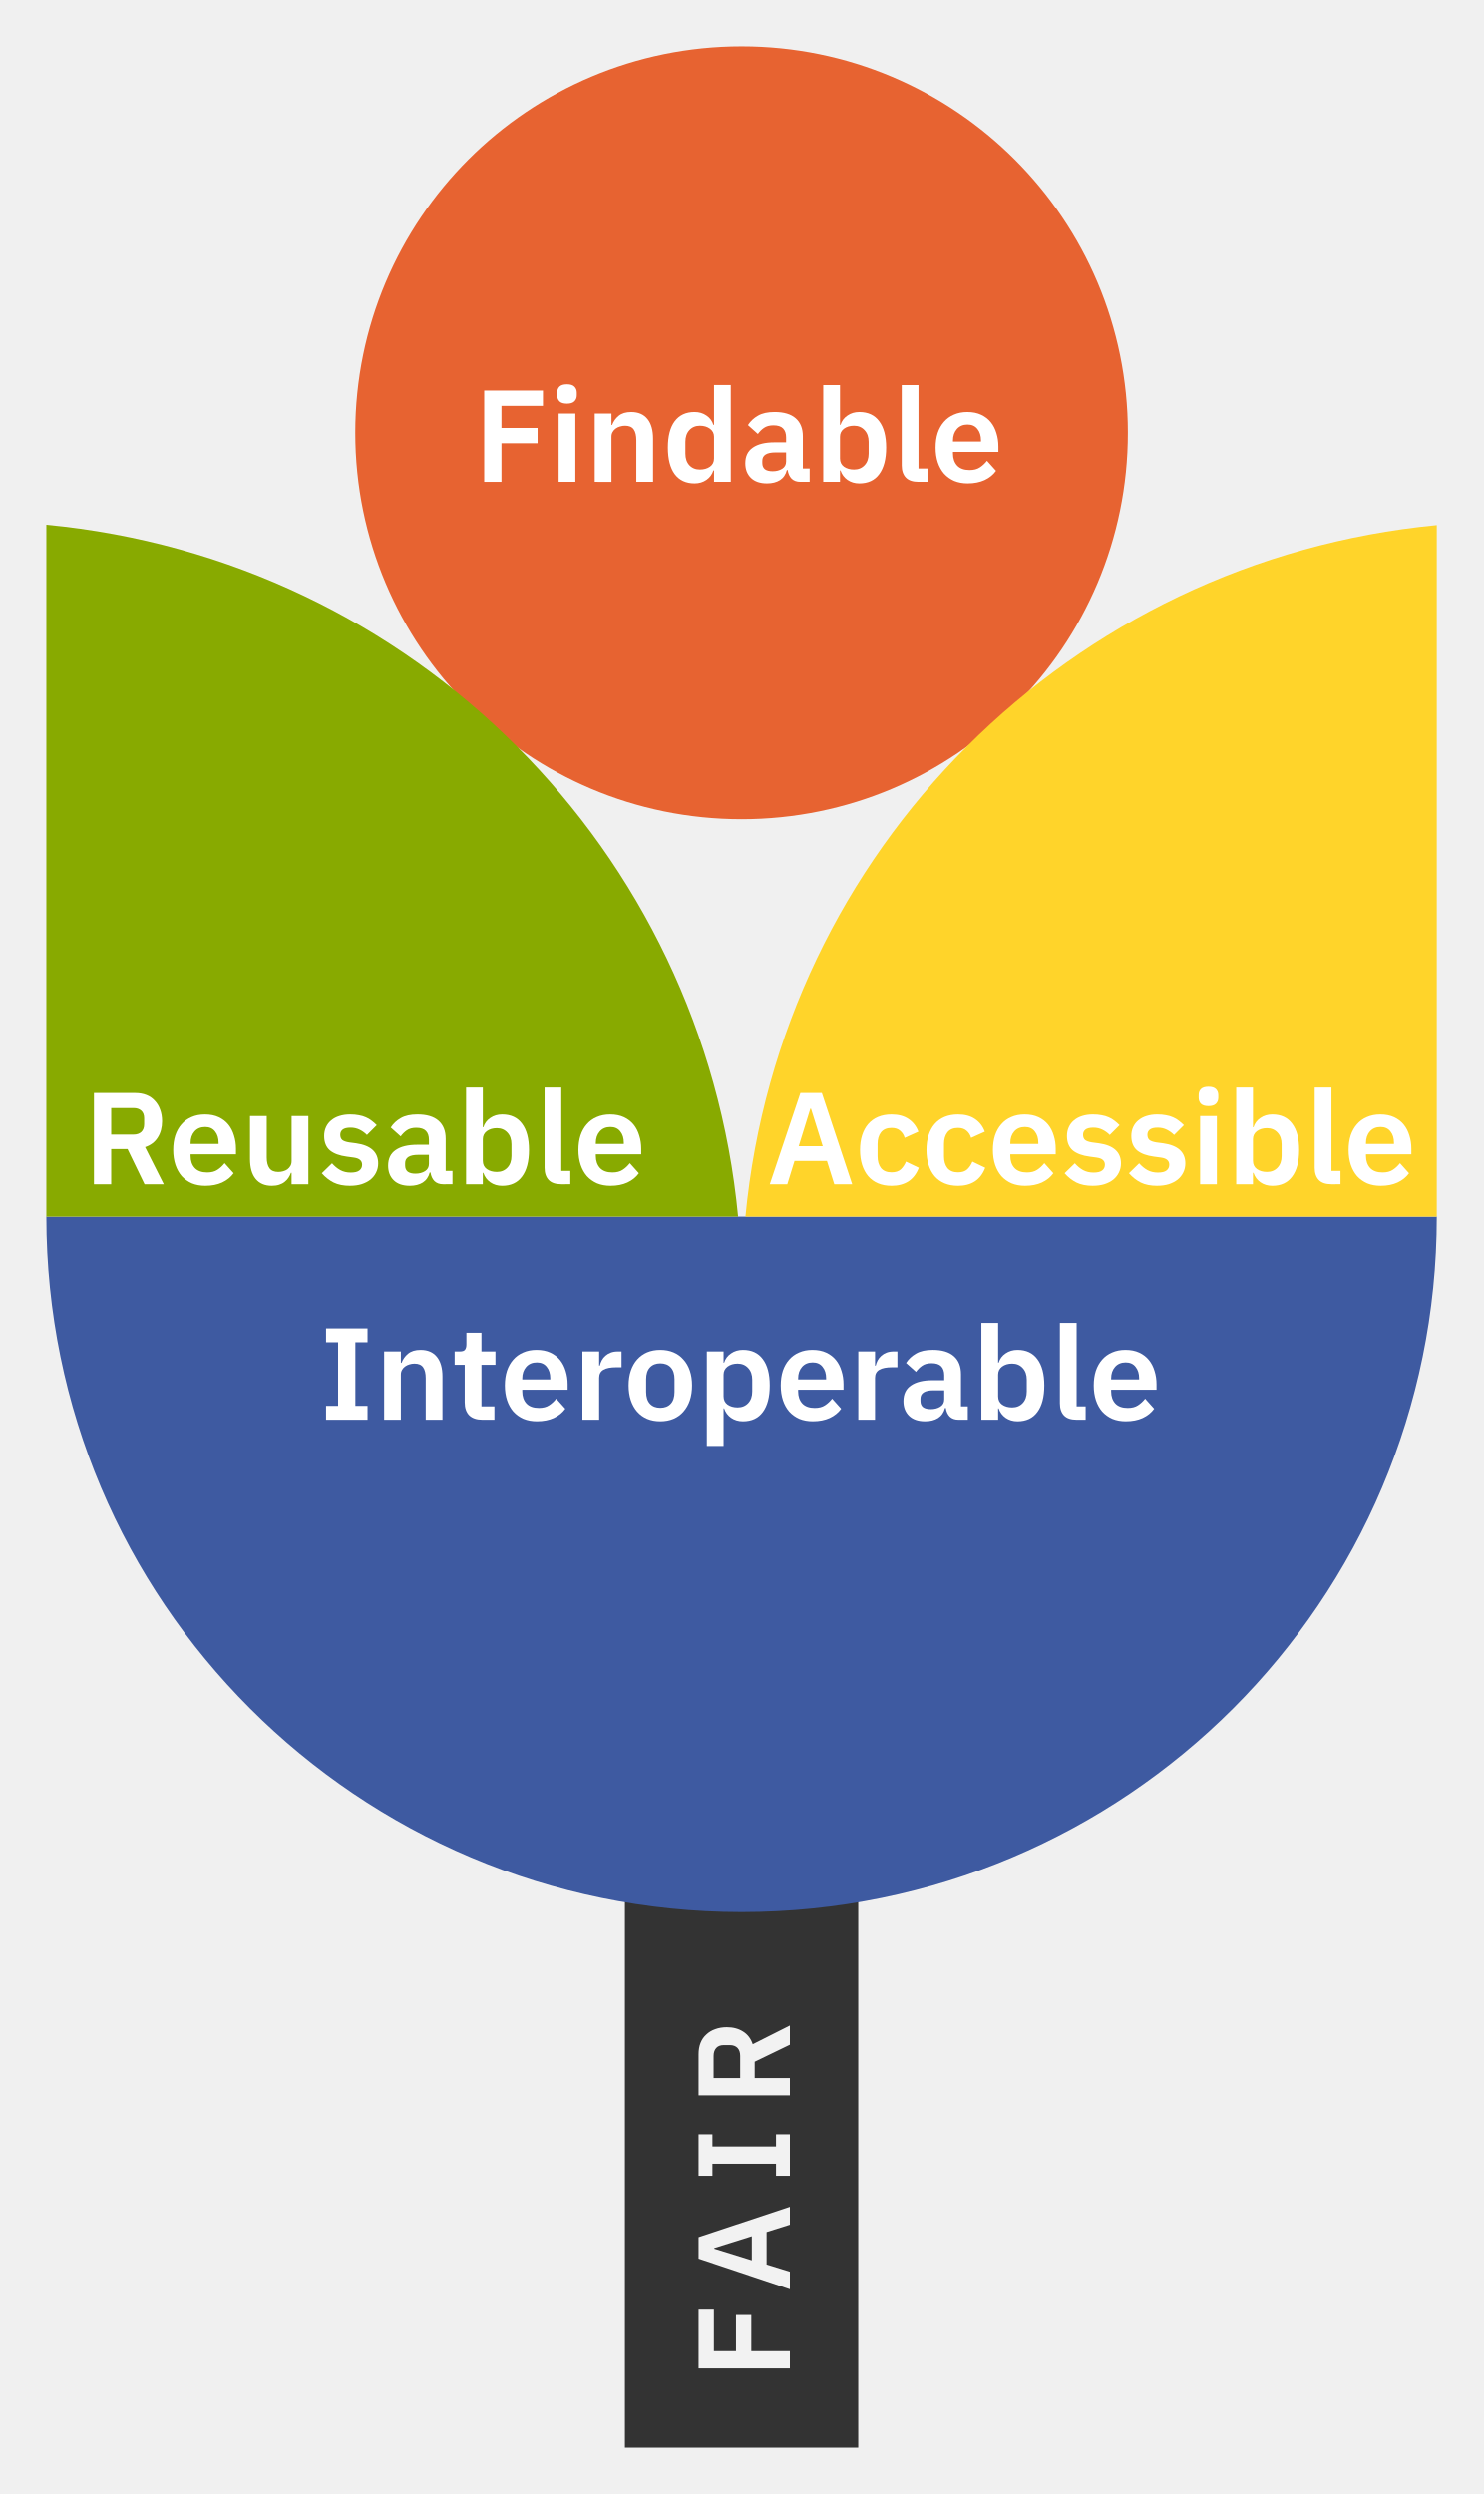
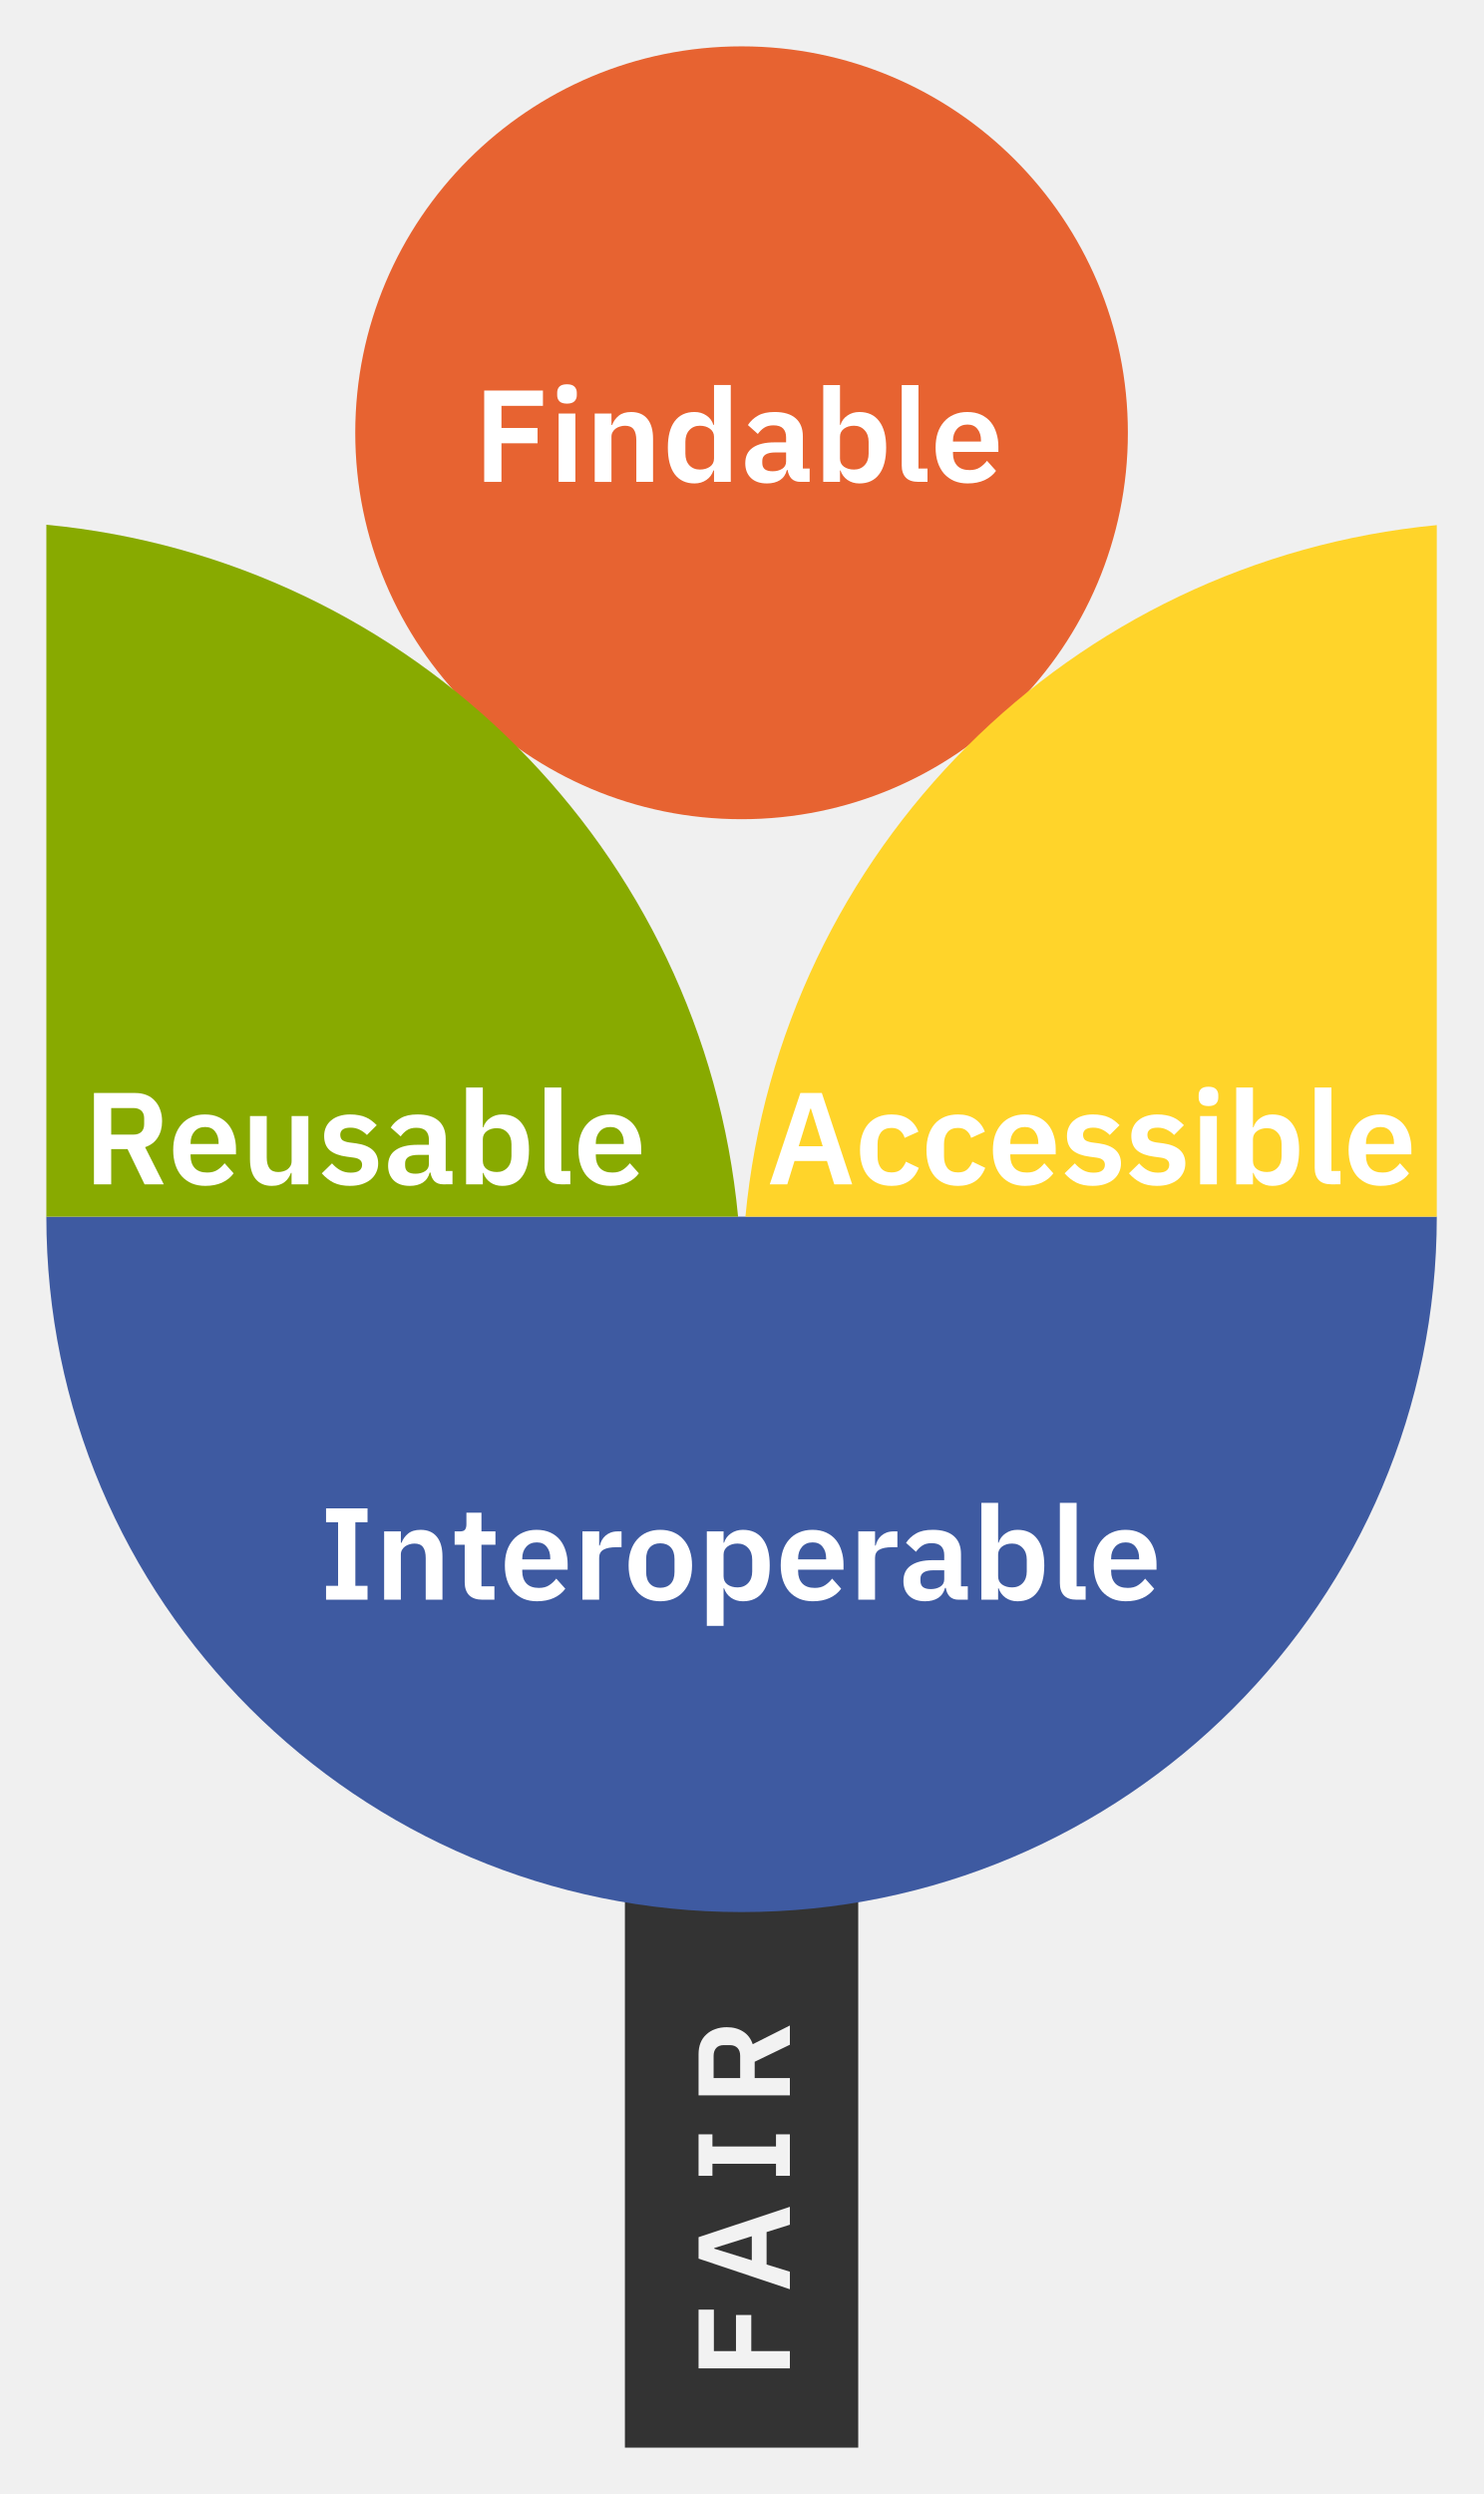
- <svg xmlns="http://www.w3.org/2000/svg" width="128mm" height="215.18mm" viewBox="0 0 128 215.18" version="1.1" id="svg5">
+ <svg xmlns="http://www.w3.org/2000/svg" width="483.779" height="813.278" viewBox="0 0 128 215.18" version="1.1" id="svg5">
  <defs id="defs2">
    <rect x="-171.202" y="-248.783" width="1183.772" height="1499.431" id="rect104797" />
  </defs>
  <g id="layer1" transform="translate(-47.38983,-22.12259)">
    <g id="g18242">
      <g id="g18012">
        <circle style="fill:#e76331;fill-opacity:1;stroke-width:0.266" id="path247" cx="111.39" cy="59.462" r="33.34" />
        <rect style="fill:#333333;fill-opacity:1;stroke-width:0.256" id="rect30520" width="20.136" height="49.623" x="101.322" y="183.68" />
        <path id="path247-3-6" style="fill:#3e5aa1;fill-opacity:1;stroke-width:0.479" d="m 51.39,127.095 a 60,60 0 0 0 60,60 60,60 0 0 0 60,-60 z" />
        <path id="path247-3-62" style="fill:#88aa00;fill-opacity:1;stroke-width:0.529" d="m 51.39,67.397 v 59.698 h 59.699 A 66.264,66.264 0 0 0 51.39,67.397 Z" />
        <path id="path247-3-62-1" style="fill:#ffd42a;fill-opacity:1;stroke-width:0.529" d="m 171.39,67.429 a 66.264,66.264 0 0 0 -59.667,59.667 h 59.667 z" />
      </g>
      <g id="g18173">
        <g aria-label="FAIR" transform="rotate(-90)" id="text32747-7" style="font-weight:600;font-size:11.289px;line-height:1.25;font-family:'IBM Plex Sans';-inkscape-font-specification:'IBM Plex Sans Semi-Bold';letter-spacing:1.839px;word-spacing:0px;fill:#f2f2f2;stroke-width:0.265">
          <path d="m -226.464,115.559 v -7.88 h 5.069 v 1.321 h -3.579 v 1.908 h 3.116 v 1.321 h -3.116 v 3.33 z" style="baseline-shift:baseline" id="path11614" />
          <path d="m -214.07,115.559 -0.632,-2.009 h -2.8 l -0.621,2.009 h -1.513 l 2.642,-7.88 h 1.851 l 2.619,7.88 z m -2.009,-6.525 h -0.056 l -1.005,3.24 h 2.077 z" style="baseline-shift:baseline" id="path11616" />
          <path d="m -209.849,115.559 v -1.197 h 1.039 v -5.486 h -1.039 v -1.197 h 3.579 v 1.197 h -1.05 v 5.486 h 1.05 v 1.197 z" style="baseline-shift:baseline" id="path11618" />
          <path d="m -201.418,115.559 h -1.49 v -7.88 h 3.556 q 0.542,0 0.971,0.169 0.429,0.169 0.722,0.497 0.305,0.316 0.463,0.768 0.169,0.452 0.169,1.005 0,0.813 -0.373,1.4 -0.361,0.587 -1.095,0.835 l 1.614,3.206 h -1.659 l -1.468,-3.037 h -1.411 z m 1.919,-4.29 q 0.429,0 0.677,-0.226 0.248,-0.237 0.248,-0.666 v -0.519 q 0,-0.429 -0.248,-0.655 -0.248,-0.226 -0.677,-0.226 h -1.919 v 2.292 z" style="baseline-shift:baseline" id="path11620" />
        </g>
        <g aria-label="Accessible" id="text32747-7-9-6" style="font-weight:600;font-size:11.289px;line-height:1.25;font-family:'IBM Plex Sans';-inkscape-font-specification:'IBM Plex Sans Semi-Bold';letter-spacing:0px;word-spacing:0px;fill:#ffffff;stroke-width:0.265">
          <path d="m 119.39,124.305 -0.632,-2.009 h -2.8 l -0.621,2.009 h -1.513 l 2.642,-7.88 h 1.851 l 2.619,7.88 z m -2.009,-6.525 h -0.056 l -1.005,3.24 h 2.077 z" id="path11650" />
          <path d="m 124.334,124.44 q -0.655,0 -1.163,-0.214 -0.508,-0.214 -0.858,-0.621 -0.339,-0.406 -0.519,-0.971 -0.181,-0.576 -0.181,-1.287 0,-0.711 0.181,-1.276 0.181,-0.564 0.519,-0.96 0.35,-0.406 0.858,-0.621 0.508,-0.214 1.163,-0.214 0.892,0 1.468,0.395 0.587,0.395 0.847,1.095 l -1.185,0.531 q -0.102,-0.373 -0.384,-0.61 -0.271,-0.248 -0.745,-0.248 -0.61,0 -0.914,0.384 -0.294,0.384 -0.294,1.005 v 1.072 q 0,0.621 0.294,1.005 0.305,0.373 0.914,0.373 0.519,0 0.802,-0.26 0.282,-0.271 0.44,-0.666 l 1.106,0.531 q -0.294,0.779 -0.892,1.174 -0.598,0.384 -1.456,0.384 z" id="path11652" />
          <path d="m 130.069,124.44 q -0.655,0 -1.163,-0.214 -0.508,-0.214 -0.858,-0.621 -0.339,-0.406 -0.519,-0.971 -0.181,-0.576 -0.181,-1.287 0,-0.711 0.181,-1.276 0.181,-0.564 0.519,-0.96 0.35,-0.406 0.858,-0.621 0.508,-0.214 1.163,-0.214 0.892,0 1.468,0.395 0.587,0.395 0.847,1.095 l -1.185,0.531 q -0.102,-0.373 -0.384,-0.61 -0.271,-0.248 -0.745,-0.248 -0.61,0 -0.914,0.384 -0.294,0.384 -0.294,1.005 v 1.072 q 0,0.621 0.294,1.005 0.305,0.373 0.914,0.373 0.519,0 0.802,-0.26 0.282,-0.271 0.44,-0.666 l 1.106,0.531 q -0.294,0.779 -0.892,1.174 -0.598,0.384 -1.456,0.384 z" id="path11654" />
          <path d="m 135.86,124.44 q -0.655,0 -1.174,-0.214 -0.508,-0.226 -0.869,-0.621 -0.35,-0.406 -0.542,-0.971 -0.192,-0.576 -0.192,-1.287 0,-0.7 0.181,-1.264 0.192,-0.564 0.542,-0.96 0.35,-0.406 0.858,-0.621 0.508,-0.226 1.151,-0.226 0.689,0 1.197,0.237 0.508,0.237 0.835,0.643 0.327,0.406 0.485,0.948 0.169,0.531 0.169,1.14 v 0.474 h -3.917 v 0.147 q 0,0.643 0.361,1.039 0.361,0.384 1.072,0.384 0.542,0 0.881,-0.226 0.35,-0.226 0.621,-0.576 l 0.779,0.869 q -0.361,0.508 -0.993,0.802 -0.621,0.282 -1.445,0.282 z m -0.023,-5.08 q -0.576,0 -0.914,0.384 -0.339,0.384 -0.339,0.993 v 0.09 h 2.416 v -0.102 q 0,-0.61 -0.305,-0.982 -0.294,-0.384 -0.858,-0.384 z" id="path11656" />
          <path d="m 141.708,124.44 q -0.847,0 -1.422,-0.282 -0.576,-0.294 -1.016,-0.802 l 0.881,-0.858 q 0.327,0.373 0.711,0.587 0.395,0.214 0.903,0.214 0.519,0 0.745,-0.181 0.237,-0.181 0.237,-0.497 0,-0.26 -0.169,-0.406 -0.158,-0.158 -0.553,-0.214 l -0.587,-0.079 q -0.96,-0.124 -1.468,-0.542 -0.497,-0.429 -0.497,-1.242 0,-0.429 0.158,-0.768 0.158,-0.35 0.452,-0.587 0.294,-0.248 0.7,-0.373 0.418,-0.135 0.926,-0.135 0.429,0 0.756,0.068 0.339,0.056 0.61,0.181 0.271,0.113 0.497,0.294 0.226,0.169 0.44,0.384 l -0.847,0.847 q -0.26,-0.271 -0.621,-0.452 -0.361,-0.181 -0.79,-0.181 -0.474,0 -0.689,0.169 -0.203,0.169 -0.203,0.44 0,0.294 0.169,0.452 0.181,0.147 0.598,0.214 l 0.598,0.079 q 1.908,0.271 1.908,1.738 0,0.429 -0.181,0.79 -0.169,0.35 -0.485,0.61 -0.316,0.248 -0.768,0.395 -0.44,0.135 -0.993,0.135 z" id="path11658" />
          <path d="m 147.262,124.44 q -0.847,0 -1.422,-0.282 -0.576,-0.294 -1.016,-0.802 l 0.881,-0.858 q 0.327,0.373 0.711,0.587 0.395,0.214 0.903,0.214 0.519,0 0.745,-0.181 0.237,-0.181 0.237,-0.497 0,-0.26 -0.169,-0.406 -0.158,-0.158 -0.553,-0.214 l -0.587,-0.079 q -0.96,-0.124 -1.468,-0.542 -0.497,-0.429 -0.497,-1.242 0,-0.429 0.158,-0.768 0.158,-0.35 0.452,-0.587 0.294,-0.248 0.7,-0.373 0.418,-0.135 0.926,-0.135 0.429,0 0.756,0.068 0.339,0.056 0.61,0.181 0.271,0.113 0.497,0.294 0.226,0.169 0.44,0.384 l -0.847,0.847 q -0.26,-0.271 -0.621,-0.452 -0.361,-0.181 -0.79,-0.181 -0.474,0 -0.689,0.169 -0.203,0.169 -0.203,0.44 0,0.294 0.169,0.452 0.181,0.147 0.598,0.214 l 0.598,0.079 q 1.908,0.271 1.908,1.738 0,0.429 -0.181,0.79 -0.169,0.35 -0.485,0.61 -0.316,0.248 -0.768,0.395 -0.44,0.135 -0.993,0.135 z" id="path11660" />
          <path d="m 151.687,117.554 q -0.452,0 -0.655,-0.203 -0.192,-0.203 -0.192,-0.519 v -0.226 q 0,-0.316 0.192,-0.519 0.203,-0.203 0.655,-0.203 0.44,0 0.643,0.203 0.203,0.203 0.203,0.519 v 0.226 q 0,0.316 -0.203,0.519 -0.203,0.203 -0.643,0.203 z m -0.722,0.858 h 1.445 v 5.893 h -1.445 z" id="path11662" />
          <path d="m 154.08,115.951 h 1.445 v 3.432 h 0.045 q 0.158,-0.508 0.598,-0.802 0.44,-0.305 1.027,-0.305 1.129,0 1.716,0.802 0.598,0.79 0.598,2.269 0,1.49 -0.598,2.292 -0.587,0.802 -1.716,0.802 -0.587,0 -1.027,-0.305 -0.429,-0.305 -0.598,-0.813 h -0.045 v 0.982 h -1.445 z m 2.653,7.293 q 0.564,0 0.914,-0.373 0.35,-0.373 0.35,-1.005 v -1.016 q 0,-0.632 -0.35,-1.005 -0.35,-0.384 -0.914,-0.384 -0.519,0 -0.869,0.26 -0.339,0.26 -0.339,0.689 v 1.874 q 0,0.463 0.339,0.711 0.35,0.248 0.869,0.248 z" id="path11664" />
          <path d="m 162.299,124.305 q -0.745,0 -1.095,-0.373 -0.35,-0.373 -0.35,-1.05 v -6.931 h 1.445 v 7.202 h 0.779 v 1.151 z" id="path11666" />
          <path d="m 166.555,124.44 q -0.655,0 -1.174,-0.214 -0.508,-0.226 -0.869,-0.621 -0.35,-0.406 -0.542,-0.971 -0.192,-0.576 -0.192,-1.287 0,-0.7 0.181,-1.264 0.192,-0.564 0.542,-0.96 0.35,-0.406 0.858,-0.621 0.508,-0.226 1.151,-0.226 0.689,0 1.197,0.237 0.508,0.237 0.835,0.643 0.327,0.406 0.485,0.948 0.169,0.531 0.169,1.14 v 0.474 h -3.917 v 0.147 q 0,0.643 0.361,1.039 0.361,0.384 1.072,0.384 0.542,0 0.881,-0.226 0.35,-0.226 0.621,-0.576 l 0.779,0.869 q -0.361,0.508 -0.993,0.802 -0.621,0.282 -1.445,0.282 z m -0.023,-5.08 q -0.576,0 -0.914,0.384 -0.339,0.384 -0.339,0.993 v 0.09 h 2.416 v -0.102 q 0,-0.61 -0.305,-0.982 -0.294,-0.384 -0.858,-0.384 z" id="path11668" />
        </g>
        <g aria-label="Reusable" id="text32747-7-9-2-3" style="font-weight:600;font-size:11.289px;line-height:1.25;font-family:'IBM Plex Sans';-inkscape-font-specification:'IBM Plex Sans Semi-Bold';letter-spacing:0px;word-spacing:0px;fill:#ffffff;stroke-width:0.265">
          <path d="m 56.987,124.305 h -1.49 v -7.88 h 3.556 q 0.542,0 0.971,0.169 0.429,0.169 0.722,0.497 0.305,0.316 0.463,0.768 0.169,0.452 0.169,1.005 0,0.813 -0.373,1.4 -0.361,0.587 -1.095,0.835 l 1.614,3.206 h -1.659 l -1.468,-3.037 h -1.411 z m 1.919,-4.29 q 0.429,0 0.677,-0.226 0.248,-0.237 0.248,-0.666 v -0.519 q 0,-0.429 -0.248,-0.655 -0.248,-0.226 -0.677,-0.226 h -1.919 v 2.292 z" id="path11688" />
          <path d="m 65.115,124.44 q -0.655,0 -1.174,-0.214 -0.508,-0.226 -0.869,-0.621 -0.35,-0.406 -0.542,-0.971 -0.192,-0.576 -0.192,-1.287 0,-0.7 0.181,-1.264 0.192,-0.564 0.542,-0.96 0.35,-0.406 0.858,-0.621 0.508,-0.226 1.151,-0.226 0.689,0 1.197,0.237 0.508,0.237 0.835,0.643 0.327,0.406 0.485,0.948 0.169,0.531 0.169,1.14 v 0.474 h -3.917 v 0.147 q 0,0.643 0.361,1.039 0.361,0.384 1.072,0.384 0.542,0 0.881,-0.226 0.35,-0.226 0.621,-0.576 l 0.779,0.869 q -0.361,0.508 -0.993,0.802 -0.621,0.282 -1.445,0.282 z m -0.023,-5.08 q -0.576,0 -0.914,0.384 -0.339,0.384 -0.339,0.993 v 0.09 h 2.416 v -0.102 q 0,-0.61 -0.305,-0.982 -0.294,-0.384 -0.858,-0.384 z" id="path11690" />
          <path d="m 72.554,123.323 h -0.056 q -0.079,0.226 -0.214,0.429 -0.124,0.192 -0.327,0.35 -0.192,0.158 -0.474,0.248 -0.271,0.09 -0.632,0.09 -0.914,0 -1.4,-0.598 -0.485,-0.598 -0.485,-1.705 V 118.412 h 1.445 v 3.579 q 0,0.61 0.237,0.937 0.237,0.316 0.756,0.316 0.214,0 0.418,-0.056 0.214,-0.056 0.373,-0.169 0.158,-0.124 0.26,-0.294 0.102,-0.181 0.102,-0.418 V 118.412 h 1.445 v 5.893 H 72.554 Z" id="path11692" />
          <path d="m 77.601,124.44 q -0.847,0 -1.422,-0.282 -0.576,-0.294 -1.016,-0.802 l 0.881,-0.858 q 0.327,0.373 0.711,0.587 0.395,0.214 0.903,0.214 0.519,0 0.745,-0.181 0.237,-0.181 0.237,-0.497 0,-0.26 -0.169,-0.406 -0.158,-0.158 -0.553,-0.214 l -0.587,-0.079 q -0.96,-0.124 -1.468,-0.542 -0.497,-0.429 -0.497,-1.242 0,-0.429 0.158,-0.768 0.158,-0.35 0.452,-0.587 0.294,-0.248 0.7,-0.373 0.418,-0.135 0.926,-0.135 0.429,0 0.756,0.068 0.339,0.056 0.61,0.181 0.271,0.113 0.497,0.294 0.226,0.169 0.44,0.384 l -0.847,0.847 q -0.26,-0.271 -0.621,-0.452 -0.361,-0.181 -0.79,-0.181 -0.474,0 -0.689,0.169 -0.203,0.169 -0.203,0.44 0,0.294 0.169,0.452 0.181,0.147 0.598,0.214 l 0.598,0.079 q 1.908,0.271 1.908,1.738 0,0.429 -0.181,0.79 -0.169,0.35 -0.485,0.61 -0.316,0.248 -0.768,0.395 -0.44,0.135 -0.993,0.135 z" id="path11694" />
          <path d="m 85.638,124.305 q -0.474,0 -0.756,-0.271 -0.271,-0.282 -0.339,-0.745 h -0.068 q -0.147,0.576 -0.598,0.869 -0.452,0.282 -1.118,0.282 -0.903,0 -1.389,-0.474 -0.485,-0.474 -0.485,-1.264 0,-0.914 0.655,-1.355 0.655,-0.452 1.863,-0.452 h 1.005 v -0.429 q 0,-0.497 -0.26,-0.768 -0.26,-0.271 -0.835,-0.271 -0.508,0 -0.824,0.226 -0.305,0.214 -0.519,0.519 l -0.858,-0.768 q 0.327,-0.508 0.869,-0.813 0.542,-0.316 1.434,-0.316 1.197,0 1.818,0.542 0.621,0.542 0.621,1.558 v 2.777 h 0.587 v 1.151 z m -2.393,-0.914 q 0.485,0 0.824,-0.214 0.339,-0.214 0.339,-0.632 v -0.779 h -0.926 q -1.129,0 -1.129,0.722 v 0.192 q 0,0.361 0.226,0.542 0.237,0.169 0.666,0.169 z" id="path11696" />
          <path d="m 87.614,115.951 h 1.445 v 3.432 h 0.045 q 0.158,-0.508 0.598,-0.802 0.44,-0.305 1.027,-0.305 1.129,0 1.716,0.802 0.598,0.79 0.598,2.269 0,1.49 -0.598,2.292 -0.587,0.802 -1.716,0.802 -0.587,0 -1.027,-0.305 -0.429,-0.305 -0.598,-0.813 h -0.045 v 0.982 h -1.445 z m 2.653,7.293 q 0.564,0 0.914,-0.373 0.35,-0.373 0.35,-1.005 v -1.016 q 0,-0.632 -0.35,-1.005 -0.35,-0.384 -0.914,-0.384 -0.519,0 -0.869,0.26 -0.339,0.26 -0.339,0.689 v 1.874 q 0,0.463 0.339,0.711 0.35,0.248 0.869,0.248 z" id="path11698" />
          <path d="m 95.832,124.305 q -0.745,0 -1.095,-0.373 -0.35,-0.373 -0.35,-1.05 v -6.931 h 1.445 v 7.202 h 0.779 v 1.151 z" id="path11700" />
          <path d="m 100.088,124.44 q -0.655,0 -1.174,-0.214 -0.508,-0.226 -0.869,-0.621 -0.35,-0.406 -0.542,-0.971 -0.192,-0.576 -0.192,-1.287 0,-0.7 0.181,-1.264 0.192,-0.564 0.542,-0.96 0.35,-0.406 0.858,-0.621 0.508,-0.226 1.151,-0.226 0.689,0 1.197,0.237 0.508,0.237 0.835,0.643 0.327,0.406 0.485,0.948 0.169,0.531 0.169,1.14 v 0.474 h -3.917 v 0.147 q 0,0.643 0.361,1.039 0.361,0.384 1.072,0.384 0.542,0 0.881,-0.226 0.35,-0.226 0.621,-0.576 l 0.779,0.869 q -0.361,0.508 -0.993,0.802 -0.621,0.282 -1.445,0.282 z m -0.023,-5.08 q -0.576,0 -0.914,0.384 -0.339,0.384 -0.339,0.993 v 0.09 h 2.416 v -0.102 q 0,-0.61 -0.305,-0.982 -0.294,-0.384 -0.858,-0.384 z" id="path11702" />
        </g>
-         <g aria-label="Interoperable" id="text32747-7-9-2-7-3" style="font-weight:600;font-size:11.289px;line-height:1.25;font-family:'IBM Plex Sans';-inkscape-font-specification:'IBM Plex Sans Semi-Bold';letter-spacing:0px;word-spacing:0px;fill:#ffffff;stroke-width:0.265">
+         <g aria-label="Interoperable" id="text32747-7-9-2-7-3" style="font-weight:600;font-size:11.289px;line-height:1.25;font-family:'IBM Plex Sans';-inkscape-font-specification:'IBM Plex Sans Semi-Bold';letter-spacing:0px;word-spacing:0px;fill:#ffffff;stroke-width:0.265" transform="translate(0,15.52851)">
          <path d="m 75.53,144.615 v -1.197 H 76.569 v -5.486 H 75.53 V 136.735 h 3.579 v 1.197 h -1.05 v 5.486 h 1.05 v 1.197 z" id="path11623" />
          <path d="m 80.542,144.615 v -5.893 h 1.445 v 0.982 h 0.056 q 0.181,-0.474 0.564,-0.79 0.395,-0.327 1.084,-0.327 0.914,0 1.4,0.598 0.485,0.598 0.485,1.705 v 3.725 h -1.445 v -3.579 q 0,-0.632 -0.226,-0.948 -0.226,-0.316 -0.745,-0.316 -0.226,0 -0.44,0.068 -0.203,0.056 -0.373,0.181 -0.158,0.113 -0.26,0.294 -0.102,0.169 -0.102,0.406 v 3.895 z" id="path11625" />
          <path d="m 89.02,144.615 q -0.745,0 -1.14,-0.384 -0.384,-0.395 -0.384,-1.118 v -3.24 h -0.869 v -1.151 h 0.452 q 0.327,0 0.44,-0.147 0.124,-0.158 0.124,-0.463 v -1.005 h 1.298 v 1.614 h 1.208 v 1.151 H 88.941 v 3.59 h 1.118 v 1.151 z" id="path11627" />
          <path d="m 93.739,144.75 q -0.655,0 -1.174,-0.214 -0.508,-0.226 -0.869,-0.621 -0.35,-0.406 -0.542,-0.971 -0.192,-0.576 -0.192,-1.287 0,-0.7 0.181,-1.264 0.192,-0.564 0.542,-0.96 0.35,-0.406 0.858,-0.621 0.508,-0.226 1.151,-0.226 0.689,0 1.197,0.237 0.508,0.237 0.835,0.643 0.327,0.406 0.485,0.948 0.169,0.531 0.169,1.14 v 0.474 h -3.917 v 0.147 q 0,0.643 0.361,1.039 0.361,0.384 1.072,0.384 0.542,0 0.881,-0.226 0.35,-0.226 0.621,-0.576 l 0.779,0.869 q -0.361,0.508 -0.993,0.802 -0.621,0.282 -1.445,0.282 z m -0.023,-5.08 q -0.576,0 -0.914,0.384 -0.339,0.384 -0.339,0.993 v 0.09 h 2.416 v -0.102 q 0,-0.61 -0.305,-0.982 -0.294,-0.384 -0.858,-0.384 z" id="path11629" />
          <path d="m 97.656,144.615 v -5.893 h 1.445 v 1.219 h 0.056 q 0.056,-0.237 0.169,-0.452 0.124,-0.226 0.316,-0.395 0.192,-0.169 0.452,-0.271 0.271,-0.102 0.621,-0.102 h 0.316 v 1.366 h -0.452 q -0.734,0 -1.106,0.214 -0.373,0.214 -0.373,0.7 v 3.612 z" id="path11631" />
          <path d="m 104.373,144.75 q -0.632,0 -1.14,-0.214 -0.497,-0.214 -0.858,-0.621 -0.35,-0.406 -0.542,-0.971 -0.192,-0.576 -0.192,-1.287 0,-0.711 0.192,-1.276 0.192,-0.564 0.542,-0.96 0.361,-0.406 0.858,-0.621 0.508,-0.214 1.14,-0.214 0.632,0 1.14,0.214 0.508,0.214 0.858,0.621 0.361,0.395 0.553,0.96 0.192,0.564 0.192,1.276 0,0.711 -0.192,1.287 -0.192,0.564 -0.553,0.971 -0.35,0.406 -0.858,0.621 -0.508,0.214 -1.14,0.214 z m 0,-1.163 q 0.576,0 0.903,-0.35 0.327,-0.35 0.327,-1.027 v -1.095 q 0,-0.666 -0.327,-1.016 -0.327,-0.35 -0.903,-0.35 -0.564,0 -0.892,0.35 -0.327,0.35 -0.327,1.016 v 1.095 q 0,0.677 0.327,1.027 0.327,0.35 0.892,0.35 z" id="path11633" />
          <path d="m 108.392,138.722 h 1.445 v 0.971 h 0.045 q 0.158,-0.508 0.598,-0.802 0.44,-0.305 1.027,-0.305 1.129,0 1.716,0.802 0.598,0.79 0.598,2.269 0,1.49 -0.598,2.292 -0.587,0.802 -1.716,0.802 -0.587,0 -1.027,-0.305 -0.429,-0.305 -0.598,-0.813 h -0.045 v 3.24 h -1.445 z m 2.653,4.832 q 0.564,0 0.914,-0.373 0.35,-0.373 0.35,-1.005 v -1.016 q 0,-0.632 -0.35,-1.005 -0.35,-0.384 -0.914,-0.384 -0.519,0 -0.869,0.26 -0.339,0.26 -0.339,0.689 v 1.874 q 0,0.463 0.339,0.711 0.35,0.248 0.869,0.248 z" id="path11635" />
          <path d="m 117.547,144.75 q -0.655,0 -1.174,-0.214 -0.508,-0.226 -0.869,-0.621 -0.35,-0.406 -0.542,-0.971 -0.192,-0.576 -0.192,-1.287 0,-0.7 0.181,-1.264 0.192,-0.564 0.542,-0.96 0.35,-0.406 0.858,-0.621 0.508,-0.226 1.151,-0.226 0.689,0 1.197,0.237 0.508,0.237 0.835,0.643 0.327,0.406 0.485,0.948 0.169,0.531 0.169,1.14 v 0.474 h -3.917 v 0.147 q 0,0.643 0.361,1.039 0.361,0.384 1.072,0.384 0.542,0 0.881,-0.226 0.35,-0.226 0.621,-0.576 l 0.779,0.869 q -0.361,0.508 -0.993,0.802 -0.621,0.282 -1.445,0.282 z m -0.023,-5.08 q -0.576,0 -0.914,0.384 -0.339,0.384 -0.339,0.993 v 0.09 h 2.416 v -0.102 q 0,-0.61 -0.305,-0.982 -0.294,-0.384 -0.858,-0.384 z" id="path11637" />
          <path d="m 121.464,144.615 v -5.893 h 1.445 v 1.219 h 0.056 q 0.056,-0.237 0.169,-0.452 0.124,-0.226 0.316,-0.395 0.192,-0.169 0.452,-0.271 0.271,-0.102 0.621,-0.102 h 0.316 v 1.366 h -0.452 q -0.734,0 -1.106,0.214 -0.373,0.214 -0.373,0.7 v 3.612 z" id="path11639" />
          <path d="m 130.112,144.615 q -0.474,0 -0.756,-0.271 -0.271,-0.282 -0.339,-0.745 h -0.068 q -0.147,0.576 -0.598,0.869 -0.452,0.282 -1.118,0.282 -0.903,0 -1.389,-0.474 -0.485,-0.474 -0.485,-1.264 0,-0.914 0.655,-1.355 0.655,-0.452 1.863,-0.452 h 1.005 v -0.429 q 0,-0.497 -0.26,-0.768 -0.26,-0.271 -0.835,-0.271 -0.508,0 -0.824,0.226 -0.305,0.214 -0.519,0.519 l -0.858,-0.768 q 0.327,-0.508 0.869,-0.813 0.542,-0.316 1.434,-0.316 1.197,0 1.818,0.542 0.621,0.542 0.621,1.558 v 2.777 h 0.587 v 1.151 z m -2.393,-0.914 q 0.485,0 0.824,-0.214 0.339,-0.214 0.339,-0.632 v -0.779 h -0.926 q -1.129,0 -1.129,0.722 v 0.192 q 0,0.361 0.226,0.542 0.237,0.169 0.666,0.169 z" id="path11641" />
          <path d="m 132.087,136.261 h 1.445 v 3.432 h 0.045 q 0.158,-0.508 0.598,-0.802 0.44,-0.305 1.027,-0.305 1.129,0 1.716,0.802 0.598,0.79 0.598,2.269 0,1.49 -0.598,2.292 -0.587,0.802 -1.716,0.802 -0.587,0 -1.027,-0.305 -0.429,-0.305 -0.598,-0.813 h -0.045 v 0.982 h -1.445 z m 2.653,7.293 q 0.564,0 0.914,-0.373 0.35,-0.373 0.35,-1.005 v -1.016 q 0,-0.632 -0.35,-1.005 -0.35,-0.384 -0.914,-0.384 -0.519,0 -0.869,0.26 -0.339,0.26 -0.339,0.689 v 1.874 q 0,0.463 0.339,0.711 0.35,0.248 0.869,0.248 z" id="path11643" />
          <path d="m 140.306,144.615 q -0.745,0 -1.095,-0.373 -0.35,-0.373 -0.35,-1.05 v -6.931 h 1.445 v 7.202 h 0.779 v 1.151 z" id="path11645" />
          <path d="m 144.561,144.75 q -0.655,0 -1.174,-0.214 -0.508,-0.226 -0.869,-0.621 -0.35,-0.406 -0.542,-0.971 -0.192,-0.576 -0.192,-1.287 0,-0.7 0.181,-1.264 0.192,-0.564 0.542,-0.96 0.35,-0.406 0.858,-0.621 0.508,-0.226 1.151,-0.226 0.689,0 1.197,0.237 0.508,0.237 0.835,0.643 0.327,0.406 0.485,0.948 0.169,0.531 0.169,1.14 v 0.474 h -3.917 v 0.147 q 0,0.643 0.361,1.039 0.361,0.384 1.072,0.384 0.542,0 0.881,-0.226 0.35,-0.226 0.621,-0.576 l 0.779,0.869 q -0.361,0.508 -0.993,0.802 -0.621,0.282 -1.445,0.282 z m -0.023,-5.08 q -0.576,0 -0.914,0.384 -0.339,0.384 -0.339,0.993 v 0.09 h 2.416 v -0.102 q 0,-0.61 -0.305,-0.982 -0.294,-0.384 -0.858,-0.384 z" id="path11647" />
        </g>
        <g aria-label="Findable" id="text32747-7-9-2-7-5-9" style="font-weight:600;font-size:11.289px;line-height:1.25;font-family:'IBM Plex Sans';-inkscape-font-specification:'IBM Plex Sans Semi-Bold';letter-spacing:0px;word-spacing:0px;fill:#ffffff;stroke-width:0.265">
          <path d="m 89.178,63.698 v -7.88 h 5.069 v 1.321 h -3.579 v 1.908 h 3.116 v 1.321 h -3.116 v 3.33 z" id="path11671" />
          <path d="m 96.324,56.947 q -0.452,0 -0.655,-0.203 -0.192,-0.203 -0.192,-0.519 v -0.226 q 0,-0.316 0.192,-0.519 0.203,-0.203 0.655,-0.203 0.44,0 0.643,0.203 0.203,0.203 0.203,0.519 v 0.226 q 0,0.316 -0.203,0.519 -0.203,0.203 -0.643,0.203 z m -0.722,0.858 h 1.445 v 5.893 h -1.445 z" id="path11673" />
          <path d="m 98.717,63.698 v -5.893 h 1.445 v 0.982 h 0.056 q 0.181,-0.474 0.564,-0.79 0.395,-0.327 1.084,-0.327 0.914,0 1.4,0.598 0.485,0.598 0.485,1.705 v 3.725 H 102.307 V 60.119 q 0,-0.632 -0.226,-0.948 -0.226,-0.316 -0.745,-0.316 -0.226,0 -0.44,0.068 -0.203,0.056 -0.373,0.181 -0.158,0.113 -0.26,0.294 -0.102,0.169 -0.102,0.406 v 3.895 z" id="path11675" />
          <path d="m 109.013,62.715 h -0.056 q -0.158,0.508 -0.598,0.813 -0.44,0.305 -1.027,0.305 -1.118,0 -1.716,-0.802 -0.587,-0.802 -0.587,-2.292 0,-1.479 0.587,-2.269 0.598,-0.802 1.716,-0.802 0.587,0 1.027,0.305 0.44,0.294 0.598,0.802 h 0.056 v -3.432 h 1.445 v 8.354 h -1.445 z m -1.219,-0.079 q 0.519,0 0.869,-0.248 0.35,-0.248 0.35,-0.711 v -1.874 q 0,-0.429 -0.35,-0.689 -0.35,-0.26 -0.869,-0.26 -0.564,0 -0.914,0.384 -0.339,0.373 -0.339,1.005 v 1.016 q 0,0.632 0.339,1.005 0.35,0.373 0.914,0.373 z" id="path11677" />
          <path d="m 116.463,63.698 q -0.474,0 -0.756,-0.271 -0.271,-0.282 -0.339,-0.745 h -0.068 q -0.147,0.576 -0.598,0.869 -0.452,0.282 -1.118,0.282 -0.903,0 -1.389,-0.474 -0.485,-0.474 -0.485,-1.264 0,-0.914 0.655,-1.355 0.655,-0.452 1.863,-0.452 h 1.005 v -0.429 q 0,-0.497 -0.26,-0.768 -0.26,-0.271 -0.835,-0.271 -0.508,0 -0.824,0.226 -0.305,0.214 -0.519,0.519 l -0.858,-0.768 q 0.327,-0.508 0.869,-0.813 0.542,-0.316 1.434,-0.316 1.197,0 1.818,0.542 0.621,0.542 0.621,1.558 v 2.777 h 0.587 v 1.151 z m -2.393,-0.914 q 0.485,0 0.824,-0.214 0.339,-0.214 0.339,-0.632 v -0.779 h -0.926 q -1.129,0 -1.129,0.722 v 0.192 q 0,0.361 0.226,0.542 0.237,0.169 0.666,0.169 z" id="path11679" />
          <path d="m 118.439,55.344 h 1.445 v 3.432 h 0.045 q 0.158,-0.508 0.598,-0.802 0.44,-0.305 1.027,-0.305 1.129,0 1.716,0.802 0.598,0.79 0.598,2.269 0,1.49 -0.598,2.292 -0.587,0.802 -1.716,0.802 -0.587,0 -1.027,-0.305 -0.429,-0.305 -0.598,-0.813 h -0.045 v 0.982 h -1.445 z m 2.653,7.293 q 0.564,0 0.914,-0.373 0.35,-0.373 0.35,-1.005 v -1.016 q 0,-0.632 -0.35,-1.005 -0.35,-0.384 -0.914,-0.384 -0.519,0 -0.869,0.26 -0.339,0.26 -0.339,0.689 v 1.874 q 0,0.463 0.339,0.711 0.35,0.248 0.869,0.248 z" id="path11681" />
          <path d="m 126.657,63.698 q -0.745,0 -1.095,-0.373 -0.35,-0.373 -0.35,-1.05 v -6.931 h 1.445 v 7.202 h 0.779 v 1.151 z" id="path11683" />
          <path d="m 130.913,63.833 q -0.655,0 -1.174,-0.214 -0.508,-0.226 -0.869,-0.621 -0.35,-0.406 -0.542,-0.971 -0.192,-0.576 -0.192,-1.287 0,-0.7 0.181,-1.264 0.192,-0.564 0.542,-0.96 0.35,-0.406 0.858,-0.621 0.508,-0.226 1.151,-0.226 0.689,0 1.197,0.237 0.508,0.237 0.835,0.643 0.327,0.406 0.485,0.948 0.169,0.531 0.169,1.14 v 0.474 h -3.917 v 0.147 q 0,0.643 0.361,1.039 0.361,0.384 1.072,0.384 0.542,0 0.881,-0.226 0.35,-0.226 0.621,-0.576 l 0.779,0.869 q -0.361,0.508 -0.993,0.802 -0.621,0.282 -1.445,0.282 z m -0.023,-5.08 q -0.576,0 -0.914,0.384 -0.339,0.384 -0.339,0.993 v 0.09 h 2.416 V 60.119 q 0,-0.61 -0.305,-0.982 -0.294,-0.384 -0.858,-0.384 z" id="path11685" />
        </g>
      </g>
      <g id="g18075">
        <text xml:space="preserve" style="font-style:normal;font-variant:normal;font-weight:600;font-stretch:normal;font-size:11.289px;line-height:1.25;font-family:'IBM Plex Sans';-inkscape-font-specification:'IBM Plex Sans Semi-Bold';letter-spacing:1.839px;word-spacing:0px;fill:none;fill-opacity:1;stroke:none;stroke-width:0.265" x="-227.297" y="115.582" id="text32747" transform="rotate(-90)">
          <tspan id="tspan58554" x="-227.297" y="115.582" style="font-style:normal;font-variant:normal;font-weight:600;font-stretch:normal;font-size:11.289px;font-family:'IBM Plex Sans';-inkscape-font-specification:'IBM Plex Sans Semi-Bold';font-variant-ligatures:normal;font-variant-caps:normal;font-variant-numeric:normal;font-variant-east-asian:normal;baseline-shift:baseline;fill:none">FAIR</tspan>
        </text>
        <text xml:space="preserve" style="font-style:normal;font-variant:normal;font-weight:600;font-stretch:normal;font-size:11.289px;line-height:1.25;font-family:'IBM Plex Sans';-inkscape-font-specification:'IBM Plex Sans Semi-Bold';font-variant-ligatures:normal;font-variant-caps:normal;font-variant-numeric:normal;font-variant-east-asian:normal;letter-spacing:0px;word-spacing:0px;fill:none;fill-opacity:1;stroke:none;stroke-width:0.265" x="113.611" y="124.212" id="text32747-7-9">
          <tspan id="tspan85479" x="113.611" y="124.212" style="font-style:normal;font-variant:normal;font-weight:600;font-stretch:normal;font-size:11.289px;font-family:'IBM Plex Sans';-inkscape-font-specification:'IBM Plex Sans Semi-Bold';fill:none">Accessible</tspan>
        </text>
        <text xml:space="preserve" style="font-style:normal;font-variant:normal;font-weight:600;font-stretch:normal;font-size:11.289px;line-height:1.25;font-family:'IBM Plex Sans';-inkscape-font-specification:'IBM Plex Sans Semi-Bold';font-variant-ligatures:normal;font-variant-caps:normal;font-variant-numeric:normal;font-variant-east-asian:normal;letter-spacing:0px;word-spacing:0px;fill:none;fill-opacity:1;stroke:none;stroke-width:0.265" x="54.595" y="124.212" id="text32747-7-9-2">
          <tspan id="tspan85479-1" x="54.595" y="124.212" style="font-style:normal;font-variant:normal;font-weight:600;font-stretch:normal;font-size:11.289px;font-family:'IBM Plex Sans';-inkscape-font-specification:'IBM Plex Sans Semi-Bold';fill:none">Reusable</tspan>
        </text>
-         <text xml:space="preserve" style="font-style:normal;font-variant:normal;font-weight:600;font-stretch:normal;font-size:11.289px;line-height:1.25;font-family:'IBM Plex Sans';-inkscape-font-specification:'IBM Plex Sans Semi-Bold';font-variant-ligatures:normal;font-variant-caps:normal;font-variant-numeric:normal;font-variant-east-asian:normal;letter-spacing:0px;word-spacing:0px;fill:none;fill-opacity:1;stroke:none;stroke-width:0.265" x="74.955" y="144.522" id="text32747-7-9-2-7">
-           <tspan id="tspan93757" x="74.955" y="144.522">Interoperable</tspan>
+         <text xml:space="preserve" style="font-style:normal;font-variant:normal;font-weight:600;font-stretch:normal;font-size:11.289px;line-height:1.25;font-family:'IBM Plex Sans';-inkscape-font-specification:'IBM Plex Sans Semi-Bold';font-variant-ligatures:normal;font-variant-caps:normal;font-variant-numeric:normal;font-variant-east-asian:normal;letter-spacing:0px;word-spacing:0px;fill:none;fill-opacity:1;stroke:none;stroke-width:0.265" x="74.955" y="160.143" id="text32747-7-9-2-7">
+           <tspan id="tspan93757" x="74.955" y="160.143">Interoperable</tspan>
        </text>
        <text xml:space="preserve" style="font-style:normal;font-variant:normal;font-weight:600;font-stretch:normal;font-size:11.289px;line-height:1.25;font-family:'IBM Plex Sans';-inkscape-font-specification:'IBM Plex Sans Semi-Bold';font-variant-ligatures:normal;font-variant-caps:normal;font-variant-numeric:normal;font-variant-east-asian:normal;letter-spacing:0px;word-spacing:0px;fill:none;fill-opacity:1;stroke:none;stroke-width:0.265" x="88.276" y="63.605" id="text32747-7-9-2-7-5">
          <tspan id="tspan93757-7" x="88.276" y="63.605">Findable</tspan>
        </text>
        <text xml:space="preserve" transform="scale(0.2645833)" id="text104795" style="font-style:normal;font-weight:normal;font-size:40px;line-height:1.25;font-family:sans-serif;letter-spacing:0px;word-spacing:0px;white-space:pre;shape-inside:url(#rect104797);fill:#000000;fill-opacity:1;stroke:none" />
      </g>
    </g>
  </g>
</svg>
